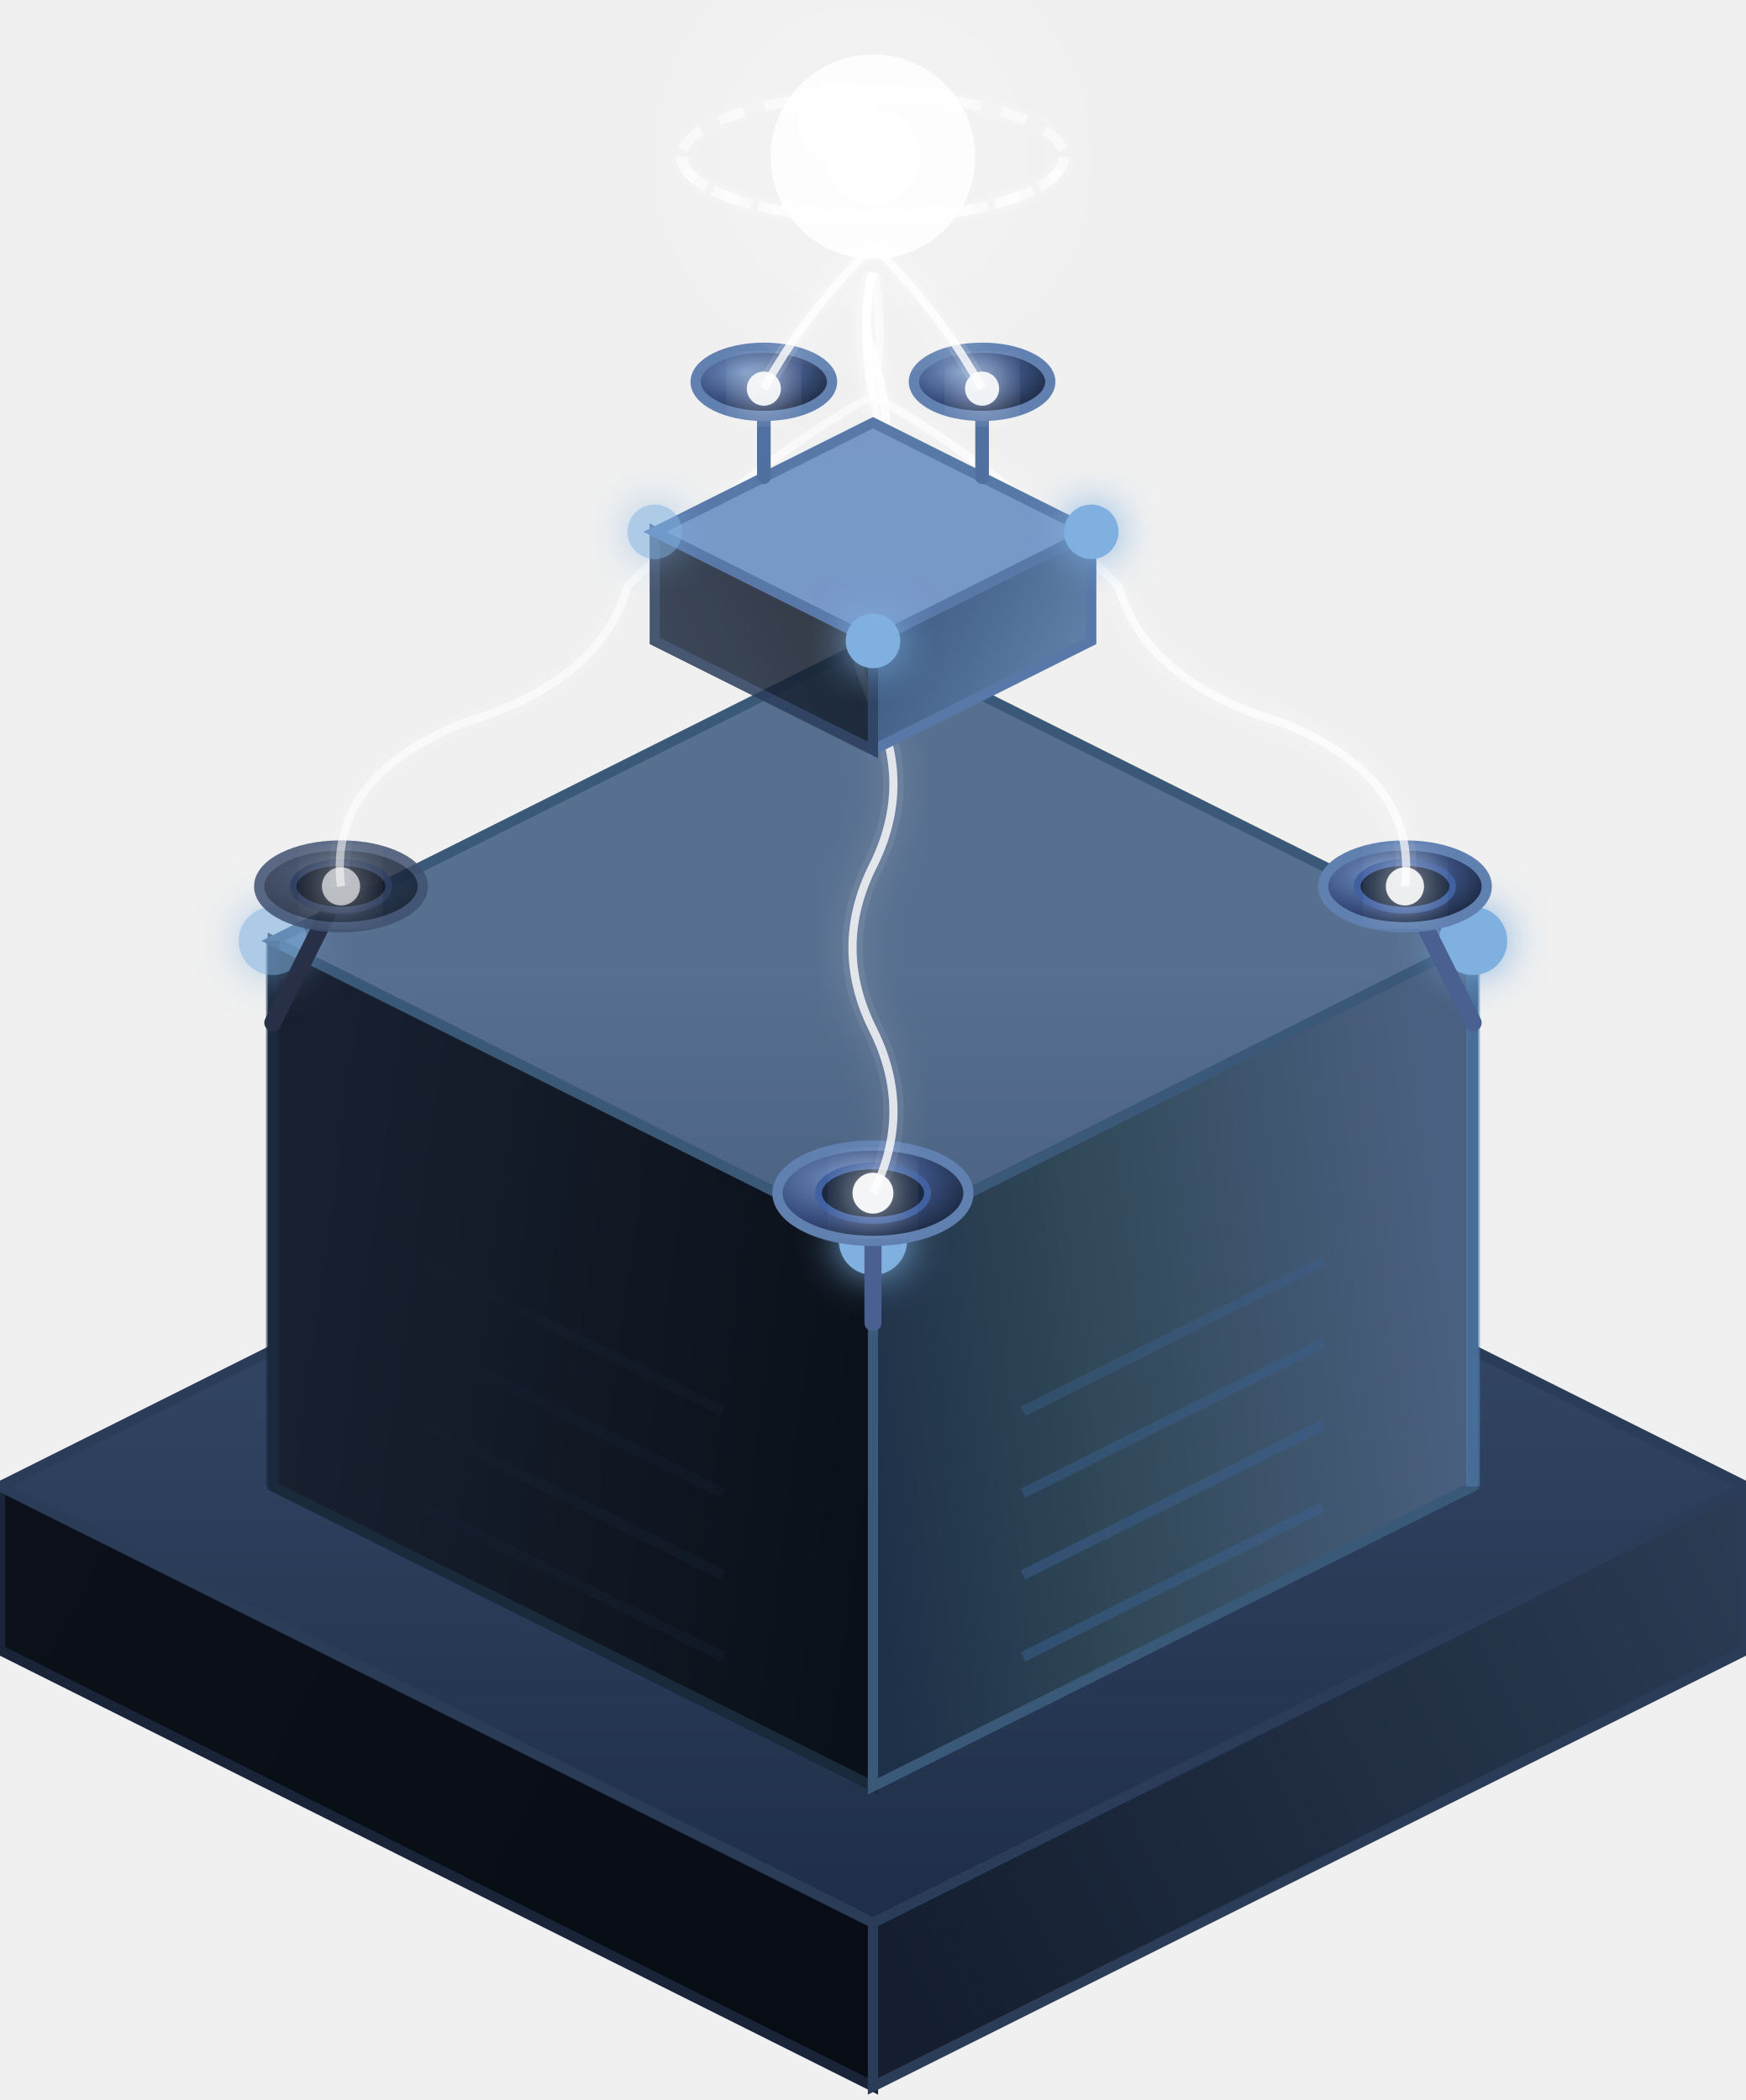
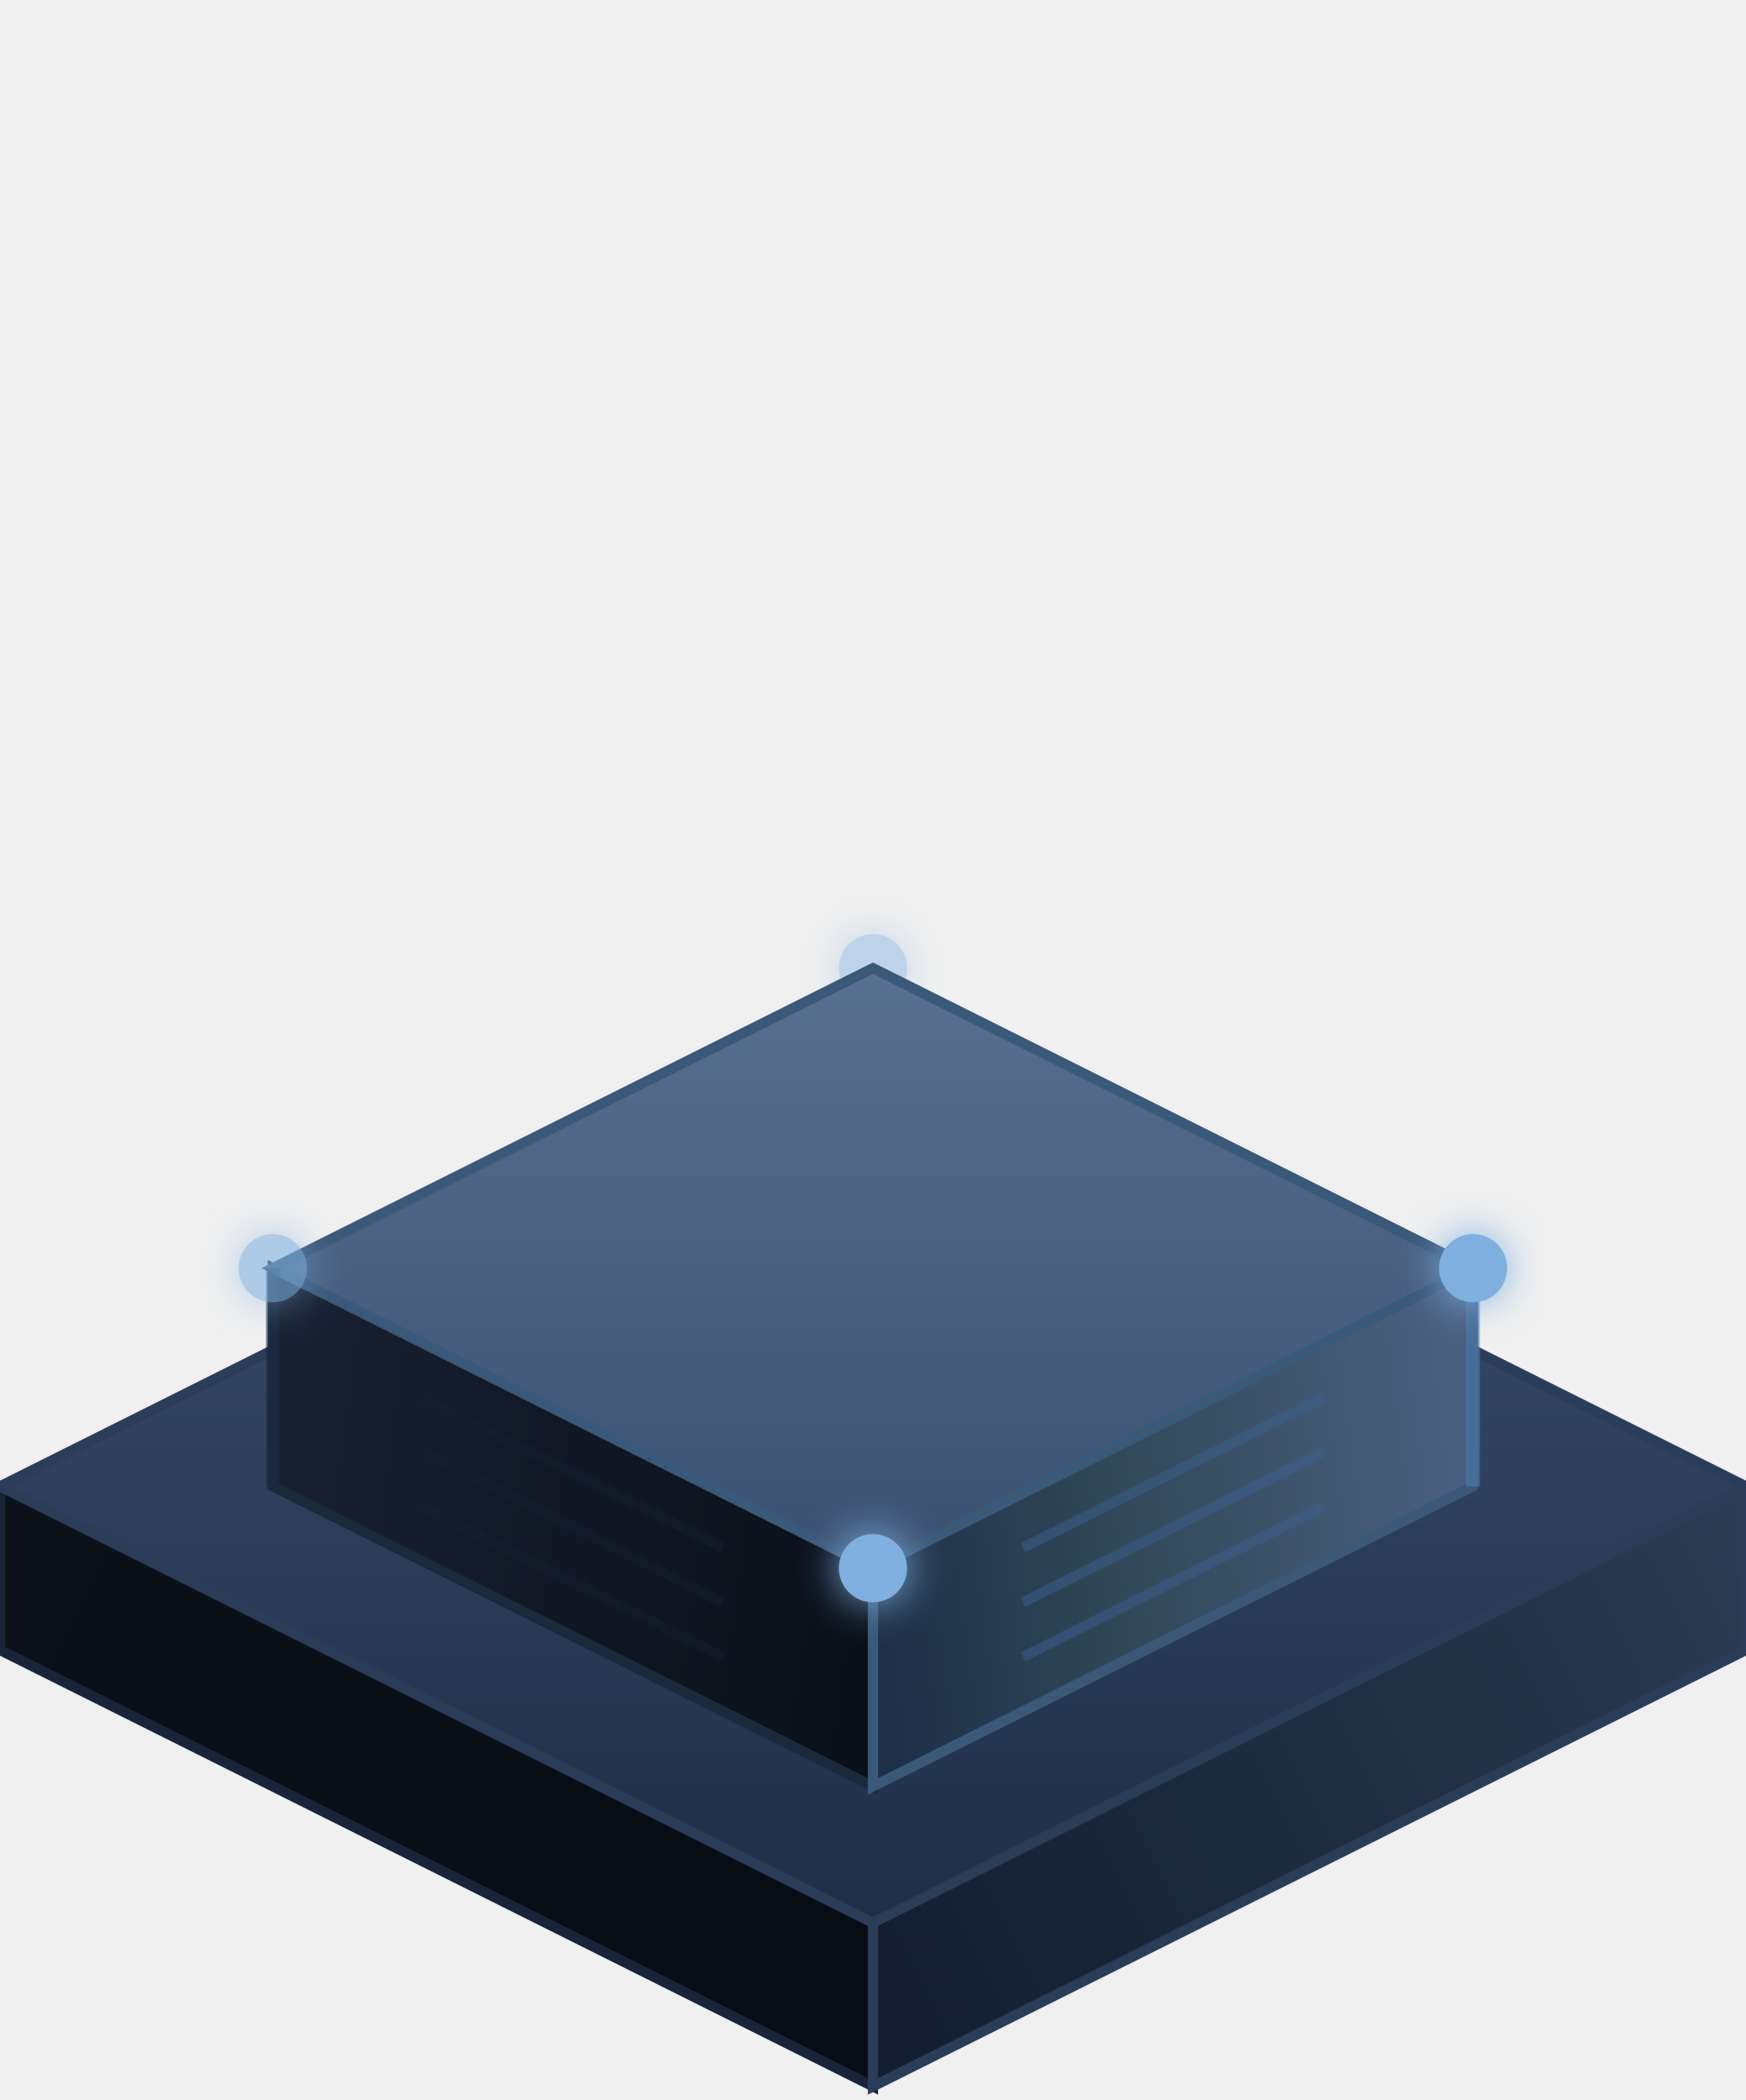
<svg xmlns="http://www.w3.org/2000/svg" viewBox="-128 -178 256 308" width="256" height="308">
  <defs>
    <linearGradient id="fR" gradientUnits="userSpaceOnUse" x1="128" y1="40" x2="0" y2="104">
      <stop offset="0%" stop-color="#2c3c54" />
      <stop offset="100%" stop-color="#141e30" />
    </linearGradient>
    <linearGradient id="fL" gradientUnits="userSpaceOnUse" x1="-128" y1="40" x2="0" y2="104">
      <stop offset="0%" stop-color="#0c1018" />
      <stop offset="100%" stop-color="#080c14" />
    </linearGradient>
    <linearGradient id="fT" gradientUnits="userSpaceOnUse" x1="0" y1="-24" x2="0" y2="104">
      <stop offset="0%" stop-color="#3c5070" />
      <stop offset="100%" stop-color="#1e2e48" />
    </linearGradient>
    <linearGradient id="bR" gradientUnits="userSpaceOnUse" x1="88" y1="4" x2="0" y2="16">
      <stop offset="0%" stop-color="#4a6080" />
      <stop offset="60%" stop-color="#304858" />
      <stop offset="100%" stop-color="#1e3048" />
    </linearGradient>
    <linearGradient id="bL" gradientUnits="userSpaceOnUse" x1="-88" y1="4" x2="0" y2="16">
      <stop offset="0%" stop-color="#182030" />
      <stop offset="100%" stop-color="#0a1018" />
    </linearGradient>
    <linearGradient id="bT" gradientUnits="userSpaceOnUse" x1="0" y1="-72" x2="0" y2="16">
      <stop offset="0%" stop-color="#587090" />
      <stop offset="100%" stop-color="#3a5070" />
    </linearGradient>
-     <linearGradient id="rpR" gradientUnits="userSpaceOnUse" x1="32" y1="-72" x2="0" y2="-88">
-       <stop offset="0%" stop-color="#6888b0" />
-       <stop offset="100%" stop-color="#3a5880" />
-     </linearGradient>
-     <linearGradient id="rpL" gradientUnits="userSpaceOnUse" x1="-32" y1="-72" x2="0" y2="-88">
-       <stop offset="0%" stop-color="#1e2c44" />
-       <stop offset="100%" stop-color="#101824" />
-     </linearGradient>
-     <linearGradient id="rpT" gradientUnits="userSpaceOnUse" x1="0" y1="-88" x2="0" y2="-72">
-       <stop offset="0%" stop-color="#7898c8" />
-       <stop offset="100%" stop-color="#4a6898" />
-     </linearGradient>
-     <radialGradient id="dishFaceR" cx="35%" cy="35%" r="70%">
-       <stop offset="0%" stop-color="#7090c0" />
-       <stop offset="60%" stop-color="#3a5080" />
-       <stop offset="100%" stop-color="#1a2840" />
-     </radialGradient>
-     <radialGradient id="dishFaceL" cx="35%" cy="35%" r="70%">
-       <stop offset="0%" stop-color="#304060" />
-       <stop offset="100%" stop-color="#141e30" />
-     </radialGradient>
-     <filter id="beamglow" x="-80%" y="-80%" width="260%" height="260%">
-       <feGaussianBlur stdDeviation="2.5" result="b" />
-       <feMerge>
-         <feMergeNode in="b" />
-         <feMergeNode in="SourceGraphic" />
-       </feMerge>
-     </filter>
    <filter id="glow" x="-60%" y="-60%" width="220%" height="220%">
-       <feGaussianBlur stdDeviation="3" result="b" />
-       <feMerge>
-         <feMergeNode in="b" />
-         <feMergeNode in="SourceGraphic" />
-       </feMerge>
-     </filter>
-     <filter id="sphereglow" x="-100%" y="-100%" width="300%" height="300%">
-       <feGaussianBlur stdDeviation="7" result="b" />
-       <feMerge>
-         <feMergeNode in="b" />
-         <feMergeNode in="SourceGraphic" />
-       </feMerge>
-     </filter>
-     <filter id="orbitglow" x="-80%" y="-80%" width="260%" height="260%">
      <feGaussianBlur stdDeviation="3" result="b" />
      <feMerge>
        <feMergeNode in="b" />
        <feMergeNode in="SourceGraphic" />
      </feMerge>
    </filter>
  </defs>
  <polygon points="-128,64 0,128 0,104 -128,40" fill="url(#fL)" stroke="#1a2438" stroke-width="1.5" />
  <polygon points="128,64 0,128 0,104 128,40" fill="url(#fR)" stroke="#2a3c58" stroke-width="1.5" />
  <polygon points="0,-24 128,40 0,104 -128,40" fill="url(#fT)" stroke="#2a3c58" stroke-width="1.5" />
  <g transform="translate(0, 36)">
-     <polygon points="-88,4 0,48 0,-32 -88,-76" fill="url(#bL)" stroke="#1a2a3a" stroke-width="1.5" />
-     <polygon points="88,4 0,48 0,-32 88,-76" fill="url(#bR)" stroke="#3a5878" stroke-width="1.5" />
-     <polygon points="0,-120 88,-76 0,-32 -88,-76" fill="url(#bT)" stroke="#3a5878" stroke-width="1.5" />
-     <line x1="88" y1="4" x2="88" y2="-76" stroke="#5080b0" stroke-width="2" opacity="0.55" />
+     <polygon points="-88,4 0,48 0,16 -88,-28" fill="url(#bL)" stroke="#1a2a3a" stroke-width="1.5" />
+     <polygon points="88,4 0,48 0,16 88,-28" fill="url(#bR)" stroke="#3a5878" stroke-width="1.5" />
+     <circle cx="0" cy="-72" r="5" fill="#80b0e0" filter="url(#glow)" opacity="0.45" />
+     <polygon points="0,-72 88,-28 0,16 -88,-28" fill="url(#bT)" stroke="#3a5878" stroke-width="1.5" />
+     <line x1="88" y1="4" x2="88" y2="-28" stroke="#5080b0" stroke-width="2" opacity="0.55" />
    <line x1="66" y1="7" x2="22" y2="29" stroke="#3a6090" stroke-width="1.5" opacity="0.5" />
-     <line x1="66" y1="-5" x2="22" y2="17" stroke="#3a6090" stroke-width="1.5" opacity="0.5" />
-     <line x1="66" y1="-17" x2="22" y2="5" stroke="#3a6090" stroke-width="1.5" opacity="0.45" />
-     <line x1="66" y1="-29" x2="22" y2="-7" stroke="#3a6090" stroke-width="1.5" opacity="0.4" />
-     <line x1="-88" y1="4" x2="-88" y2="-76" stroke="#1a2840" stroke-width="2" opacity="0.55" />
+     <line x1="66" y1="-1" x2="22" y2="21" stroke="#3a6090" stroke-width="1.5" opacity="0.5" />
+     <line x1="66" y1="-9" x2="22" y2="13" stroke="#3a6090" stroke-width="1.5" opacity="0.5" />
+     <line x1="-88" y1="4" x2="-88" y2="-28" stroke="#1a2840" stroke-width="2" opacity="0.55" />
    <line x1="-66" y1="7" x2="-22" y2="29" stroke="#142030" stroke-width="1.5" opacity="0.4" />
-     <line x1="-66" y1="-5" x2="-22" y2="17" stroke="#142030" stroke-width="1.5" opacity="0.4" />
-     <line x1="-66" y1="-17" x2="-22" y2="5" stroke="#142030" stroke-width="1.5" opacity="0.35" />
-     <line x1="-66" y1="-29" x2="-22" y2="-7" stroke="#142030" stroke-width="1.5" opacity="0.3" />
-     <circle cx="88" cy="-76" r="5" fill="#80b0e0" filter="url(#glow)" />
-     <circle cx="-88" cy="-76" r="5" fill="#80b0e0" filter="url(#glow)" opacity="0.6" />
-     <circle cx="0" cy="-32" r="5" fill="#80b0e0" filter="url(#glow)" />
+     <line x1="-66" y1="-1" x2="-22" y2="21" stroke="#142030" stroke-width="1.5" opacity="0.4" />
+     <line x1="-66" y1="-9" x2="-22" y2="13" stroke="#142030" stroke-width="1.5" opacity="0.4" />
+     <circle cx="88" cy="-28" r="5" fill="#80b0e0" filter="url(#glow)" />
+     <circle cx="-88" cy="-28" r="5" fill="#80b0e0" filter="url(#glow)" opacity="0.6" />
+     <circle cx="0" cy="16" r="5" fill="#80b0e0" filter="url(#glow)" />
  </g>
-   <line x1="0" y1="-84" x2="0" y2="-100" stroke="#4a6090" stroke-width="2.5" stroke-linecap="round" />
-   <ellipse cx="0" cy="-105" rx="14" ry="7" fill="url(#dishFaceR)" stroke="#6080b0" stroke-width="1.5" />
-   <ellipse cx="0" cy="-105" rx="8" ry="4" fill="#1a2840" stroke="#4060a0" stroke-width="1" />
-   <circle cx="0" cy="-104" r="3" fill="white" opacity="0.95" filter="url(#glow)" />
-   <line x1="88" y1="-28" x2="80" y2="-44" stroke="#4a6090" stroke-width="2.5" stroke-linecap="round" />
-   <ellipse cx="78" cy="-48" rx="12" ry="6" fill="url(#dishFaceR)" stroke="#6080b0" stroke-width="1.5" />
-   <ellipse cx="78" cy="-48" rx="7" ry="3.5" fill="#1a2840" stroke="#4060a0" stroke-width="1" />
-   <circle cx="78" cy="-48" r="2.8" fill="white" opacity="0.92" filter="url(#glow)" />
-   <line x1="-88" y1="-28" x2="-80" y2="-44" stroke="#283048" stroke-width="2.5" stroke-linecap="round" />
-   <ellipse cx="-78" cy="-48" rx="12" ry="6" fill="url(#dishFaceL)" stroke="#405070" stroke-width="1.5" opacity="0.85" />
-   <ellipse cx="-78" cy="-48" rx="7" ry="3.5" fill="#101826" stroke="#304060" stroke-width="1" opacity="0.85" />
-   <circle cx="-78" cy="-48" r="2.8" fill="white" opacity="0.7" filter="url(#glow)" />
-   <line x1="0" y1="16" x2="0" y2="2" stroke="#4a6090" stroke-width="2.5" stroke-linecap="round" />
-   <ellipse cx="0" cy="-3" rx="14" ry="7" fill="url(#dishFaceR)" stroke="#6080b0" stroke-width="1.5" />
-   <ellipse cx="0" cy="-3" rx="8" ry="4" fill="#1a2840" stroke="#4060a0" stroke-width="1" />
-   <circle cx="0" cy="-3" r="3" fill="white" opacity="0.95" filter="url(#glow)" />
-   <path d="M 0,-104 Q 2,-110 0,-120 Q -2,-130 0,-138" stroke="white" stroke-width="3" fill="none" opacity="0.12" filter="url(#beamglow)" />
-   <path d="M 0,-104 Q 2,-110 0,-120 Q -2,-130 0,-138" stroke="white" stroke-width="1.2" fill="none" opacity="0.70" />
-   <path d="M 78,-48 Q 80,-64 60,-72 Q 40,-78 36,-92 Q 18,-110 0,-120 Q -2,-130 0,-138" stroke="white" stroke-width="3" fill="none" opacity="0.12" filter="url(#beamglow)" />
-   <path d="M 78,-48 Q 80,-64 60,-72 Q 40,-78 36,-92 Q 18,-110 0,-120 Q -2,-130 0,-138" stroke="white" stroke-width="1.2" fill="none" opacity="0.70" />
-   <path d="M -78,-48 Q -80,-64 -60,-72 Q -40,-78 -36,-92 Q -18,-110 0,-120 Q 2,-130 0,-138" stroke="white" stroke-width="3" fill="none" opacity="0.08" filter="url(#beamglow)" />
-   <path d="M -78,-48 Q -80,-64 -60,-72 Q -40,-78 -36,-92 Q -18,-110 0,-120 Q 2,-130 0,-138" stroke="white" stroke-width="1.2" fill="none" opacity="0.55" />
-   <path d="M 0,-3 Q 6,-15 0,-27 Q -6,-39 0,-51 Q 6,-63 0,-75            Q -6,-87 0,-99 Q 4,-114 0,-126 Q -2,-132 0,-138" stroke="white" stroke-width="3" fill="none" opacity="0.12" filter="url(#beamglow)" />
-   <path d="M 0,-3 Q 6,-15 0,-27 Q -6,-39 0,-51 Q 6,-63 0,-75            Q -6,-87 0,-99 Q 4,-114 0,-126 Q -2,-132 0,-138" stroke="white" stroke-width="1.2" fill="none" opacity="0.80" />
-   <polygon points="32,-84 0,-68 0,-84 32,-100" fill="url(#rpR)" stroke="#5878a8" stroke-width="1.5" />
-   <polygon points="-32,-84 0,-68 0,-84 -32,-100" fill="url(#rpL)" stroke="#2a3c5a" stroke-width="1.5" opacity="0.85" />
-   <polygon points="0,-116 32,-100 0,-84 -32,-100" fill="url(#rpT)" stroke="#5878a8" stroke-width="1.5" />
-   <circle cx="32" cy="-100" r="4" fill="#80b0e0" filter="url(#glow)" />
-   <circle cx="-32" cy="-100" r="4" fill="#80b0e0" filter="url(#glow)" opacity="0.6" />
-   <circle cx="0" cy="-84" r="4" fill="#80b0e0" filter="url(#glow)" />
-   <line x1="-16" y1="-108" x2="-16" y2="-118" stroke="#5070a0" stroke-width="2" stroke-linecap="round" />
-   <ellipse cx="-16" cy="-122" rx="10" ry="5" fill="url(#dishFaceR)" stroke="#6080b0" stroke-width="1.5" />
-   <circle cx="-16" cy="-121" r="2.5" fill="white" opacity="0.92" filter="url(#glow)" />
-   <line x1="16" y1="-108" x2="16" y2="-118" stroke="#5070a0" stroke-width="2" stroke-linecap="round" />
-   <ellipse cx="16" cy="-122" rx="10" ry="5" fill="url(#dishFaceR)" stroke="#6080b0" stroke-width="1.5" />
-   <circle cx="16" cy="-121" r="2.5" fill="white" opacity="0.92" filter="url(#glow)" />
-   <path d="M -16,-121 Q -10,-132 0,-142" stroke="white" stroke-width="2.5" fill="none" opacity="0.18" filter="url(#beamglow)" />
-   <path d="M -16,-121 Q -10,-132 0,-142" stroke="white" stroke-width="1.2" fill="none" opacity="0.80" />
-   <path d="M 16,-121 Q 10,-132 0,-142" stroke="white" stroke-width="2.5" fill="none" opacity="0.18" filter="url(#beamglow)" />
-   <path d="M 16,-121 Q 10,-132 0,-142" stroke="white" stroke-width="1.2" fill="none" opacity="0.80" />
-   <ellipse cx="0" cy="-155" rx="28" ry="9" fill="none" stroke="white" stroke-width="1.5" opacity="0.50" stroke-dasharray="4 3" />
-   <ellipse cx="0" cy="-155" rx="28" ry="9" fill="none" stroke="white" stroke-width="3" opacity="0.08" filter="url(#orbitglow)" />
-   <circle cx="0" cy="-155" r="32" fill="white" opacity="0.05" filter="url(#sphereglow)" />
-   <circle cx="0" cy="-155" r="22" fill="white" opacity="0.10" filter="url(#glow)" />
-   <circle cx="0" cy="-155" r="15" fill="white" opacity="0.88" />
-   <circle cx="-5" cy="-160" r="6" fill="white" opacity="0.95" />
-   <circle cx="0" cy="-155" r="7" fill="white" />
-   <path d="M -28,-155 A 28,9 0 0,0 28,-155" fill="none" stroke="white" stroke-width="1.5" opacity="0.65" stroke-dasharray="4 3" />
-   <path d="M -28,-155 A 28,9 0 0,0 28,-155" fill="none" stroke="white" stroke-width="3" opacity="0.10" filter="url(#orbitglow)" />
</svg>
